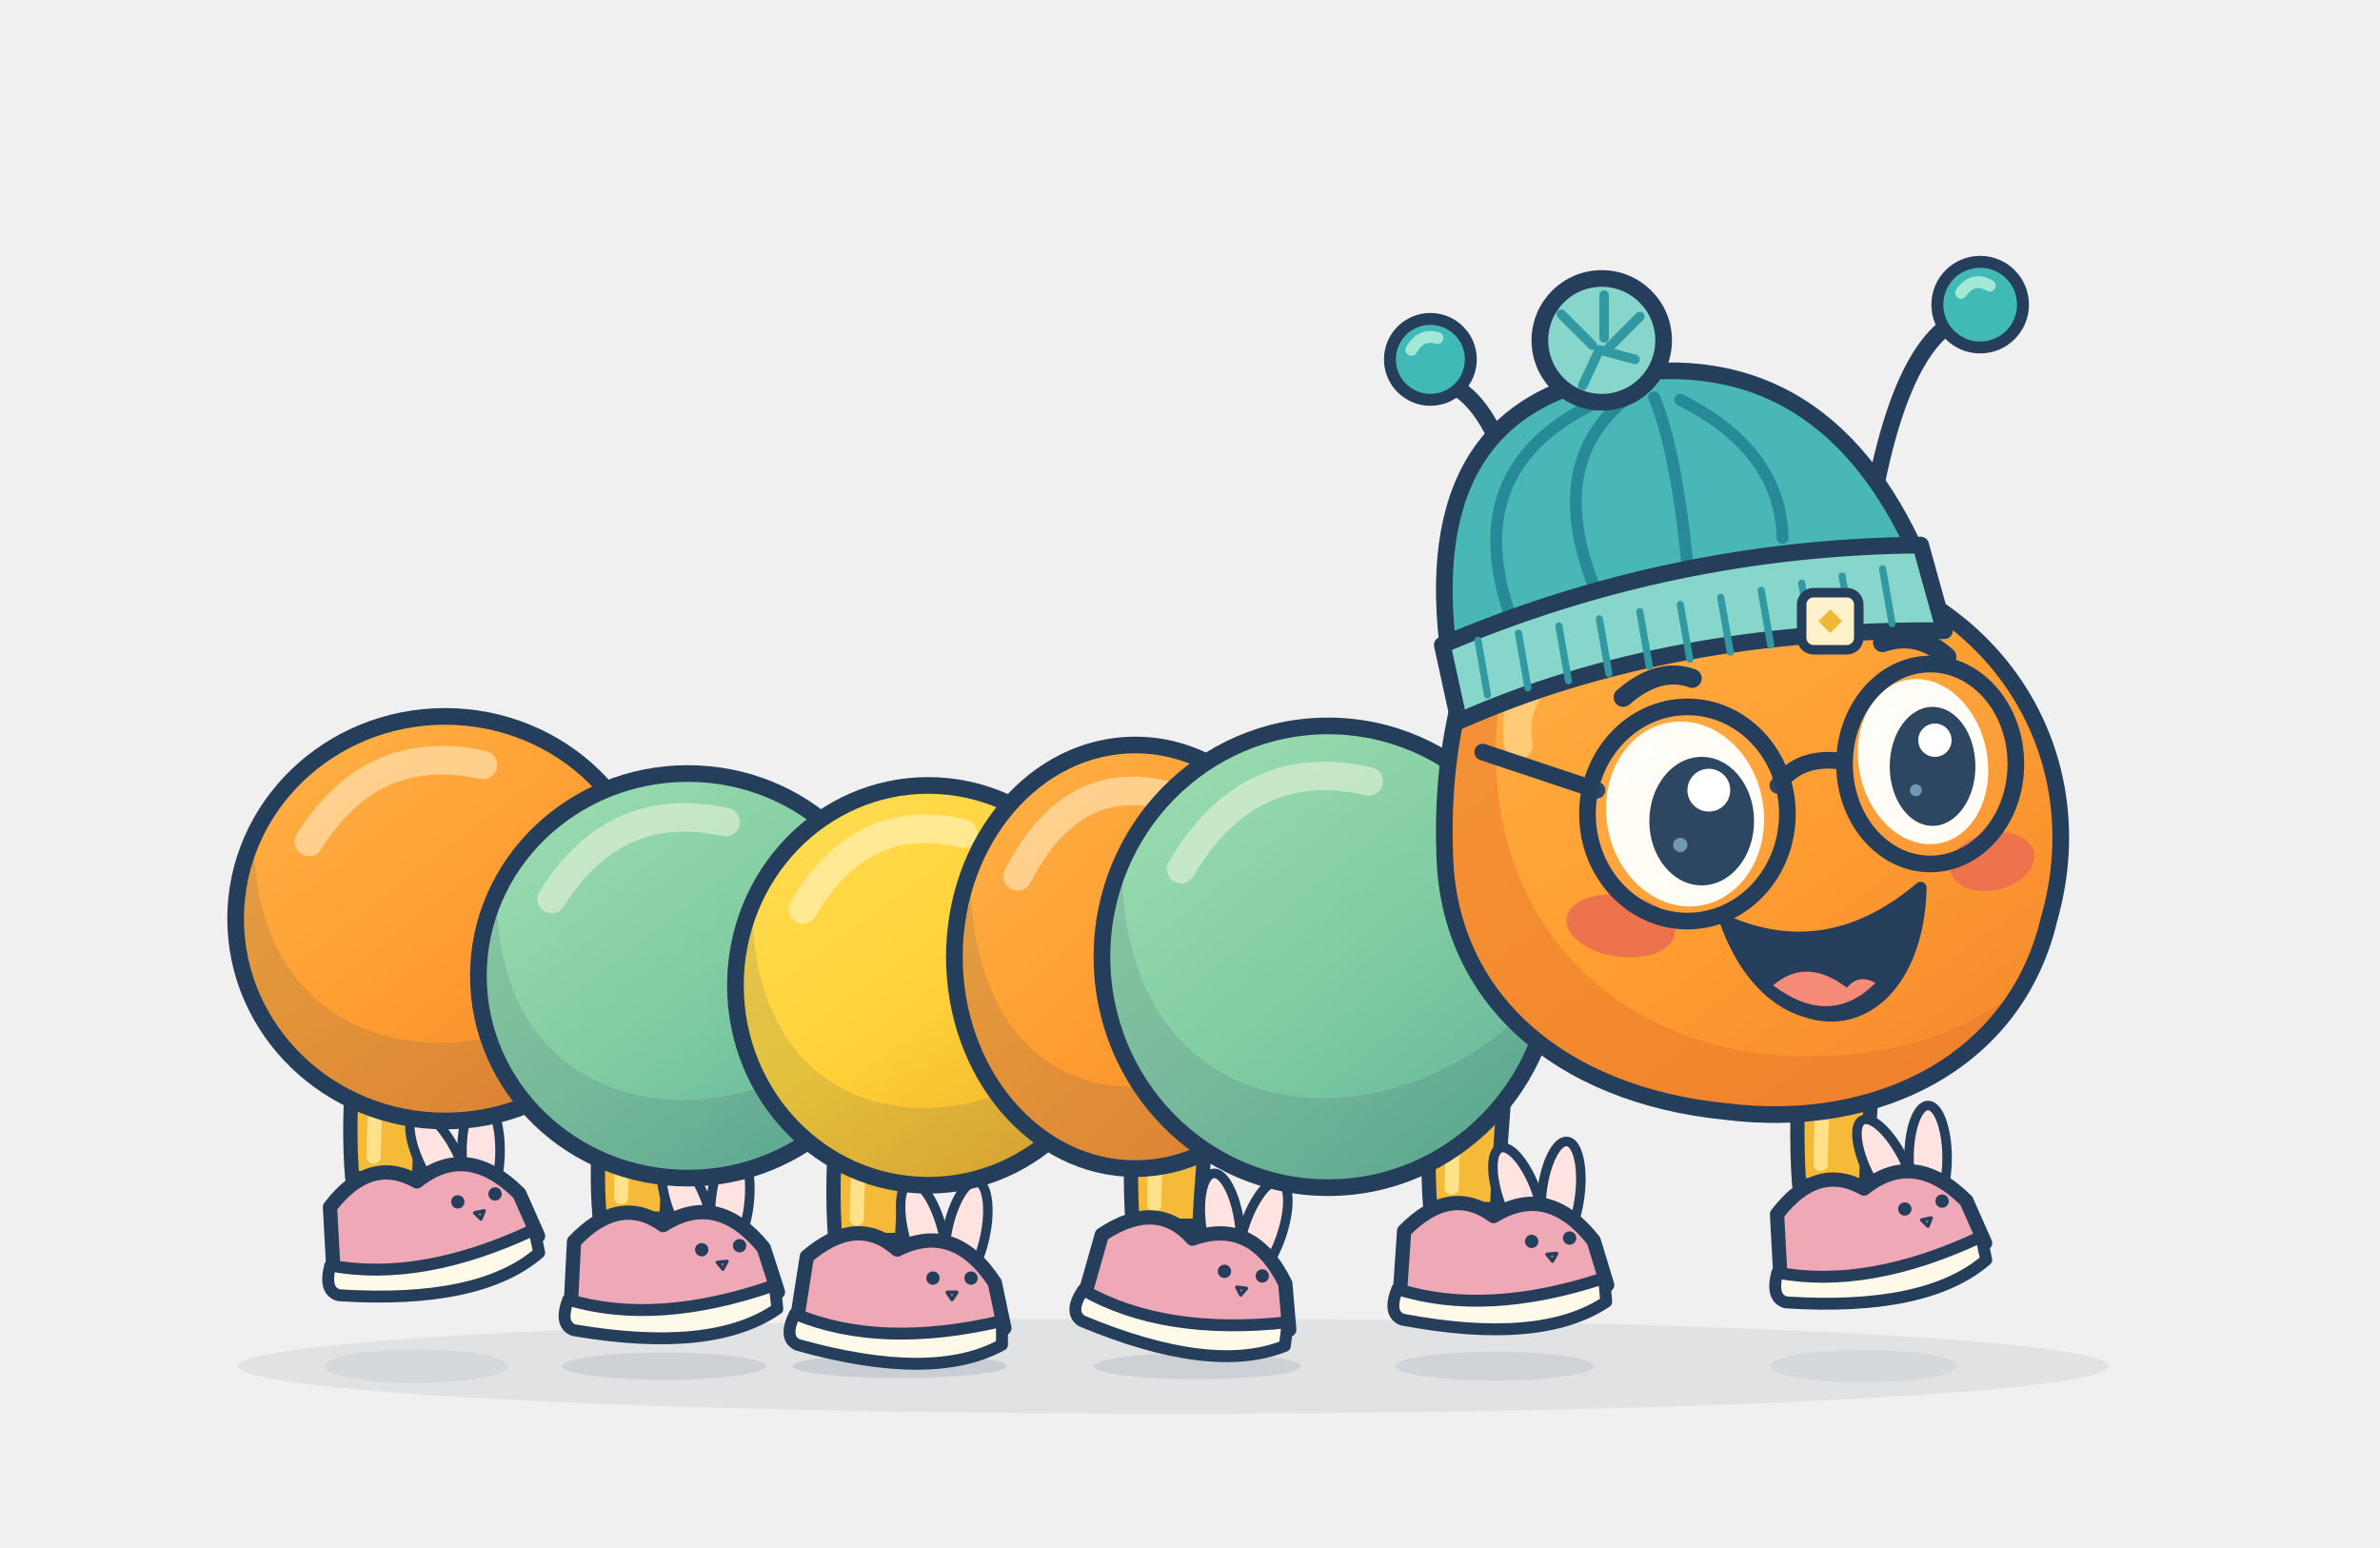
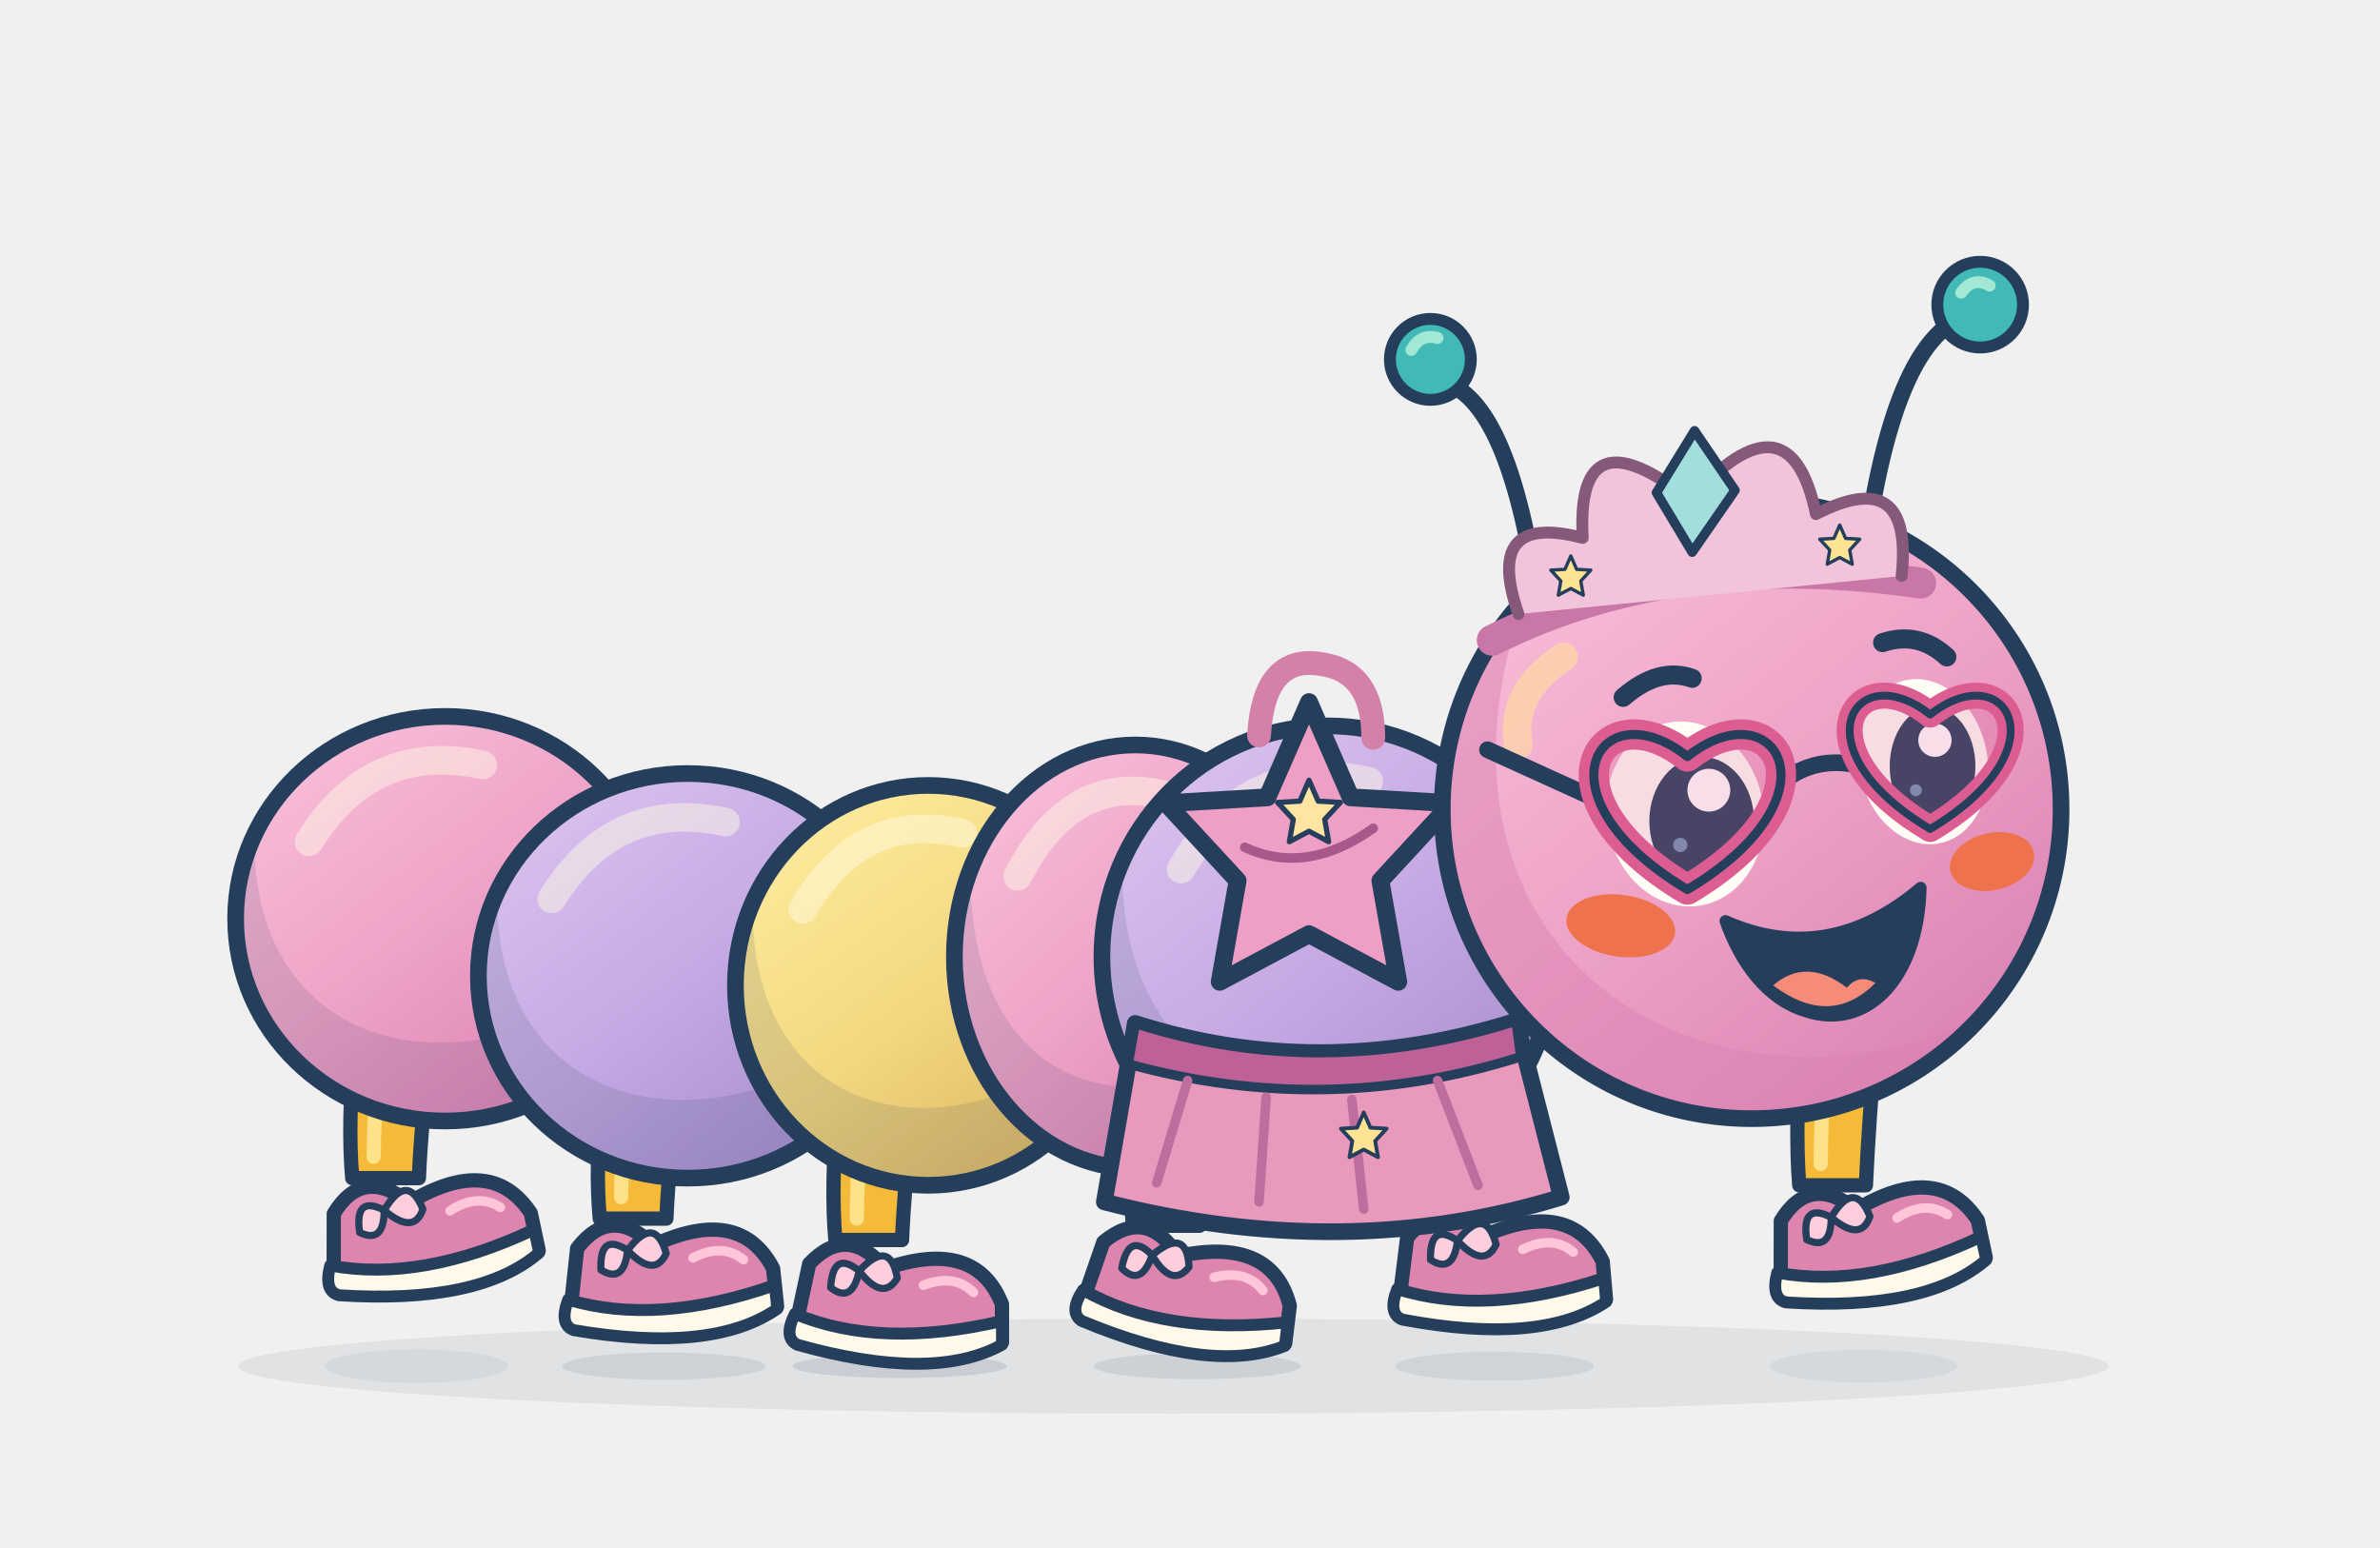
<svg xmlns="http://www.w3.org/2000/svg" width="1200" height="780" viewBox="0 0 1000 650" role="img" aria-labelledby="title desc">
  <defs>
    <linearGradient id="orange" x1="0" y1="0" x2=".8" y2="1">
-       <stop stop-color="#ffb449" />
-       <stop offset=".55" stop-color="#ff9e32" />
-       <stop offset="1" stop-color="#f58b2d" />
+       <stop stop-color="#fac4dd" />
+       <stop offset=".55" stop-color="#eea2c7" />
+       <stop offset="1" stop-color="#da81b2" />
    </linearGradient>
    <linearGradient id="mint" x1="0" y1="0" x2=".8" y2="1">
-       <stop stop-color="#a1dfb2" />
-       <stop offset=".55" stop-color="#83cda4" />
-       <stop offset="1" stop-color="#64b699" />
+       <stop stop-color="#dec7f2" />
+       <stop offset=".55" stop-color="#c5a9e4" />
+       <stop offset="1" stop-color="#a58cca" />
    </linearGradient>
    <linearGradient id="yellow" x1="0" y1="0" x2=".7" y2="1">
-       <stop stop-color="#ffdf57" />
-       <stop offset=".6" stop-color="#ffd137" />
-       <stop offset="1" stop-color="#f0b32b" />
+       <stop stop-color="#fff0a3" />
+       <stop offset=".6" stop-color="#f4d780" />
+       <stop offset="1" stop-color="#dfb966" />
    </linearGradient>
    <linearGradient id="shoe" x1="0" y1="0" x2=".7" y2="1">
      <stop stop-color="#4fbab8" />
      <stop offset="1" stop-color="#26949d" />
    </linearGradient>
    <linearGradient id="cap" x1="0" y1="0" x2="1" y2="1">
      <stop stop-color="#b4dc60" />
      <stop offset="1" stop-color="#85bb43" />
    </linearGradient>
    <clipPath id="face">
-       <path d="M616 285 C633 238 716 216 779 239 C846 260 879 323 861 386 C847 446 789 475 725 467 C655 460 608 419 607 358 C606 329 610 304 616 285Z" />
+       <circle cx="736" cy="340" r="130" />
    </clipPath>
  </defs>
  <ellipse cx="493" cy="574" rx="393" ry="20" fill="#243e5b" opacity=".08" />
  <ellipse cx="175" cy="574" rx="38.5" ry="7.08" fill="#243e5b" opacity="0.055" />
  <ellipse cx="279" cy="574" rx="42.75" ry="5.72" fill="#243e5b" opacity="0.098" />
  <ellipse cx="378" cy="574" rx="45" ry="5" fill="#243e5b" opacity="0.12" />
  <ellipse cx="503" cy="574" rx="43.5" ry="5.48" fill="#243e5b" opacity="0.105" />
  <ellipse cx="628" cy="574" rx="41.75" ry="6.04" fill="#243e5b" opacity="0.087" />
  <ellipse cx="783" cy="574" rx="39.25" ry="6.84" fill="#243e5b" opacity="0.062" />
+   <g id="cape" />
  <g id="legs-and-sneakers">
    <g transform="translate(172 524)" stroke="#243e5b" stroke-linejoin="round" stroke-linecap="round">
      <path d="M-23 -84 L9 -84 Q5 -53 4 -29 L-24 -29 Q-26 -52 -23 -84Z" fill="#f4ba38" stroke-width="6" />
      <path d="M-13 -76 Q-15 -53 -15 -38" fill="none" stroke="#ffe18a" stroke-width="6" />
      <g transform="rotate(-12 -10 -32)">
-         <ellipse cx="13" cy="-32" rx="8" ry="22" fill="#ffe4e2" stroke-width="4" transform="rotate(-15 13 -32)" />
-         <ellipse cx="31" cy="-32" rx="8" ry="22" fill="#ffe4e2" stroke-width="4" transform="rotate(12 31 -32)" />
-         <path d="M-36 -22 Q-15 -40 2 -25 Q26 -37 43 -11 L47 8 Q9 27 -41 10Z" fill="#efa9b6" stroke-width="6" />
-         <path d="M-41 2 Q-5 17 46 5 L46 15 Q17 31 -40 15 Q-46 12 -41 2Z" fill="#fff9e9" stroke-width="5" />
-         <circle cx="17" cy="-13" r="2.8" fill="#243e5b" stroke="none" />
-         <circle cx="33" cy="-13" r="2.8" fill="#243e5b" stroke="none" />
-         <path d="M23 -7 l4 0 -2 3Z" fill="#e77787" stroke-width="1.5" />
+         <path d="M-35 -19 Q-19 -36 -3 -17 Q35 -30 46 -2 L46 14 Q1 28 -41 9Z" fill="#dd85ae" stroke-width="6" />
+         <path d="M-41 2 Q-5 17 46 5 L46 15 Q17 31 -40 15 Q-46 12 -41 2Z" fill="#fff9e9" stroke-width="5" />
+         <path d="M-14 -16 Q-25 -25 -26 -9 Q-17 -2 -14 -16 Q-1 -30 2 -13 Q-4 -3 -14 -16Z" fill="#ffcedd" stroke-width="3" />
+         <path d="M13 -10 Q26 -15 34 -7" fill="none" stroke="#ffc5d9" stroke-width="4" />
      </g>
    </g>
    <g transform="translate(276 541)" stroke="#243e5b" stroke-linejoin="round" stroke-linecap="round">
      <path d="M-23 -76 L9 -76 Q5 -53 4 -29 L-24 -29 Q-26 -52 -23 -76Z" fill="#f4ba38" stroke-width="6" />
      <path d="M-13 -68 Q-15 -53 -15 -38" fill="none" stroke="#ffe18a" stroke-width="6" />
      <g transform="rotate(-6 -10 -32)">
-         <ellipse cx="13" cy="-32" rx="8" ry="22" fill="#ffe4e2" stroke-width="4" transform="rotate(-15 13 -32)" />
-         <ellipse cx="31" cy="-32" rx="8" ry="22" fill="#ffe4e2" stroke-width="4" transform="rotate(12 31 -32)" />
-         <path d="M-36 -22 Q-15 -40 2 -25 Q26 -37 43 -11 L47 8 Q9 27 -41 10Z" fill="#efa9b6" stroke-width="6" />
-         <path d="M-41 2 Q-5 17 46 5 L46 15 Q17 31 -40 15 Q-46 12 -41 2Z" fill="#fff9e9" stroke-width="5" />
-         <circle cx="17" cy="-13" r="2.8" fill="#243e5b" stroke="none" />
-         <circle cx="33" cy="-13" r="2.8" fill="#243e5b" stroke="none" />
-         <path d="M23 -7 l4 0 -2 3Z" fill="#e77787" stroke-width="1.5" />
+         <path d="M-35 -19 Q-19 -36 -3 -17 Q35 -30 46 -2 L46 14 Q1 28 -41 9Z" fill="#dd85ae" stroke-width="6" />
+         <path d="M-41 2 Q-5 17 46 5 L46 15 Q17 31 -40 15 Q-46 12 -41 2Z" fill="#fff9e9" stroke-width="5" />
+         <path d="M-14 -16 Q-25 -25 -26 -9 Q-17 -2 -14 -16 Q-1 -30 2 -13 Q-4 -3 -14 -16Z" fill="#ffcedd" stroke-width="3" />
+         <path d="M13 -10 Q26 -15 34 -7" fill="none" stroke="#ffc5d9" stroke-width="4" />
      </g>
    </g>
    <g transform="translate(375 550)" stroke="#243e5b" stroke-linejoin="round" stroke-linecap="round">
      <path d="M-23 -85 L9 -85 Q5 -53 4 -29 L-24 -29 Q-26 -52 -23 -85Z" fill="#f4ba38" stroke-width="6" />
      <path d="M-13 -77 Q-15 -53 -15 -38" fill="none" stroke="#ffe18a" stroke-width="6" />
      <g transform="rotate(0 -10 -32)">
-         <ellipse cx="13" cy="-32" rx="8" ry="22" fill="#ffe4e2" stroke-width="4" transform="rotate(-15 13 -32)" />
-         <ellipse cx="31" cy="-32" rx="8" ry="22" fill="#ffe4e2" stroke-width="4" transform="rotate(12 31 -32)" />
-         <path d="M-36 -22 Q-15 -40 2 -25 Q26 -37 43 -11 L47 8 Q9 27 -41 10Z" fill="#efa9b6" stroke-width="6" />
-         <path d="M-41 2 Q-5 17 46 5 L46 15 Q17 31 -40 15 Q-46 12 -41 2Z" fill="#fff9e9" stroke-width="5" />
-         <circle cx="17" cy="-13" r="2.8" fill="#243e5b" stroke="none" />
-         <circle cx="33" cy="-13" r="2.8" fill="#243e5b" stroke="none" />
-         <path d="M23 -7 l4 0 -2 3Z" fill="#e77787" stroke-width="1.5" />
+         <path d="M-35 -19 Q-19 -36 -3 -17 Q35 -30 46 -2 L46 14 Q1 28 -41 9Z" fill="#dd85ae" stroke-width="6" />
+         <path d="M-41 2 Q-5 17 46 5 L46 15 Q17 31 -40 15 Q-46 12 -41 2Z" fill="#fff9e9" stroke-width="5" />
+         <path d="M-14 -16 Q-25 -25 -26 -9 Q-17 -2 -14 -16 Q-1 -30 2 -13 Q-4 -3 -14 -16Z" fill="#ffcedd" stroke-width="3" />
+         <path d="M13 -10 Q26 -15 34 -7" fill="none" stroke="#ffc5d9" stroke-width="4" />
      </g>
    </g>
    <g transform="translate(500 544)" stroke="#243e5b" stroke-linejoin="round" stroke-linecap="round">
      <path d="M-23 -89 L9 -89 Q5 -53 4 -29 L-24 -29 Q-26 -52 -23 -89Z" fill="#f4ba38" stroke-width="6" />
      <path d="M-13 -81 Q-15 -53 -15 -38" fill="none" stroke="#ffe18a" stroke-width="6" />
      <g transform="rotate(7 -10 -32)">
-         <ellipse cx="13" cy="-32" rx="8" ry="22" fill="#ffe4e2" stroke-width="4" transform="rotate(-15 13 -32)" />
-         <ellipse cx="31" cy="-32" rx="8" ry="22" fill="#ffe4e2" stroke-width="4" transform="rotate(12 31 -32)" />
-         <path d="M-36 -22 Q-15 -40 2 -25 Q26 -37 43 -11 L47 8 Q9 27 -41 10Z" fill="#efa9b6" stroke-width="6" />
-         <path d="M-41 2 Q-5 17 46 5 L46 15 Q17 31 -40 15 Q-46 12 -41 2Z" fill="#fff9e9" stroke-width="5" />
-         <circle cx="17" cy="-13" r="2.8" fill="#243e5b" stroke="none" />
-         <circle cx="33" cy="-13" r="2.8" fill="#243e5b" stroke="none" />
-         <path d="M23 -7 l4 0 -2 3Z" fill="#e77787" stroke-width="1.5" />
+         <path d="M-35 -19 Q-19 -36 -3 -17 Q35 -30 46 -2 L46 14 Q1 28 -41 9Z" fill="#dd85ae" stroke-width="6" />
+         <path d="M-41 2 Q-5 17 46 5 L46 15 Q17 31 -40 15 Q-46 12 -41 2Z" fill="#fff9e9" stroke-width="5" />
+         <path d="M-14 -16 Q-25 -25 -26 -9 Q-17 -2 -14 -16 Q-1 -30 2 -13 Q-4 -3 -14 -16Z" fill="#ffcedd" stroke-width="3" />
+         <path d="M13 -10 Q26 -15 34 -7" fill="none" stroke="#ffc5d9" stroke-width="4" />
      </g>
    </g>
    <g transform="translate(625 537)" stroke="#243e5b" stroke-linejoin="round" stroke-linecap="round">
      <path d="M-23 -102 L9 -102 Q5 -53 4 -29 L-24 -29 Q-26 -52 -23 -102Z" fill="#f4ba38" stroke-width="6" />
      <path d="M-13 -94 Q-15 -53 -15 -38" fill="none" stroke="#ffe18a" stroke-width="6" />
      <g transform="rotate(-5 -10 -32)">
-         <ellipse cx="13" cy="-32" rx="8" ry="22" fill="#ffe4e2" stroke-width="4" transform="rotate(-15 13 -32)" />
-         <ellipse cx="31" cy="-32" rx="8" ry="22" fill="#ffe4e2" stroke-width="4" transform="rotate(12 31 -32)" />
-         <path d="M-36 -22 Q-15 -40 2 -25 Q26 -37 43 -11 L47 8 Q9 27 -41 10Z" fill="#efa9b6" stroke-width="6" />
-         <path d="M-41 2 Q-5 17 46 5 L46 15 Q17 31 -40 15 Q-46 12 -41 2Z" fill="#fff9e9" stroke-width="5" />
-         <circle cx="17" cy="-13" r="2.8" fill="#243e5b" stroke="none" />
-         <circle cx="33" cy="-13" r="2.8" fill="#243e5b" stroke="none" />
-         <path d="M23 -7 l4 0 -2 3Z" fill="#e77787" stroke-width="1.5" />
+         <path d="M-35 -19 Q-19 -36 -3 -17 Q35 -30 46 -2 L46 14 Q1 28 -41 9Z" fill="#dd85ae" stroke-width="6" />
+         <path d="M-41 2 Q-5 17 46 5 L46 15 Q17 31 -40 15 Q-46 12 -41 2Z" fill="#fff9e9" stroke-width="5" />
+         <path d="M-14 -16 Q-25 -25 -26 -9 Q-17 -2 -14 -16 Q-1 -30 2 -13 Q-4 -3 -14 -16Z" fill="#ffcedd" stroke-width="3" />
+         <path d="M13 -10 Q26 -15 34 -7" fill="none" stroke="#ffc5d9" stroke-width="4" />
      </g>
    </g>
    <g transform="translate(780 527)" stroke="#243e5b" stroke-linejoin="round" stroke-linecap="round">
      <path d="M-23 -102 L9 -102 Q5 -53 4 -29 L-24 -29 Q-26 -52 -23 -102Z" fill="#f4ba38" stroke-width="6" />
      <path d="M-13 -94 Q-15 -53 -15 -38" fill="none" stroke="#ffe18a" stroke-width="6" />
      <g transform="rotate(-12 -10 -32)">
-         <ellipse cx="13" cy="-32" rx="8" ry="22" fill="#ffe4e2" stroke-width="4" transform="rotate(-15 13 -32)" />
-         <ellipse cx="31" cy="-32" rx="8" ry="22" fill="#ffe4e2" stroke-width="4" transform="rotate(12 31 -32)" />
-         <path d="M-36 -22 Q-15 -40 2 -25 Q26 -37 43 -11 L47 8 Q9 27 -41 10Z" fill="#efa9b6" stroke-width="6" />
-         <path d="M-41 2 Q-5 17 46 5 L46 15 Q17 31 -40 15 Q-46 12 -41 2Z" fill="#fff9e9" stroke-width="5" />
-         <circle cx="17" cy="-13" r="2.8" fill="#243e5b" stroke="none" />
-         <circle cx="33" cy="-13" r="2.8" fill="#243e5b" stroke="none" />
-         <path d="M23 -7 l4 0 -2 3Z" fill="#e77787" stroke-width="1.5" />
+         <path d="M-35 -19 Q-19 -36 -3 -17 Q35 -30 46 -2 L46 14 Q1 28 -41 9Z" fill="#dd85ae" stroke-width="6" />
+         <path d="M-41 2 Q-5 17 46 5 L46 15 Q17 31 -40 15 Q-46 12 -41 2Z" fill="#fff9e9" stroke-width="5" />
+         <path d="M-14 -16 Q-25 -25 -26 -9 Q-17 -2 -14 -16 Q-1 -30 2 -13 Q-4 -3 -14 -16Z" fill="#ffcedd" stroke-width="3" />
+         <path d="M13 -10 Q26 -15 34 -7" fill="none" stroke="#ffc5d9" stroke-width="4" />
      </g>
    </g>
  </g>
  <g id="body">
    <g id="tail" transform="translate(187 386)">
      <defs>
        <clipPath id="clip-tail">
          <ellipse rx="88" ry="85" />
        </clipPath>
      </defs>
      <ellipse rx="88" ry="85" fill="url(#orange)" />
      <g clip-path="url(#clip-tail)">
        <path d="M-79.2 -51 C-92.4 68 26.4 76.5 83.6 12.75 L123.2 110.5 H-123.2Z" fill="#243e5b" opacity=".13" />
        <path d="M-57.2 -32.3 Q-30.8 -74.8 15.84 -64.6" fill="none" stroke="#fffbe3" stroke-opacity=".48" stroke-width="12" stroke-linecap="round" />
      </g>
      <ellipse rx="88" ry="85" fill="none" stroke="#243e5b" stroke-width="7" />
    </g>
    <g id="mint-back" transform="translate(289 410)">
      <defs>
        <clipPath id="clip-mint-back">
          <ellipse rx="88" ry="85" />
        </clipPath>
      </defs>
      <ellipse rx="88" ry="85" fill="url(#mint)" />
      <g clip-path="url(#clip-mint-back)">
        <path d="M-79.2 -51 C-92.4 68 26.4 76.5 83.6 12.75 L123.2 110.5 H-123.2Z" fill="#243e5b" opacity=".13" />
        <path d="M-57.2 -32.3 Q-30.8 -74.8 15.84 -64.6" fill="none" stroke="#fffbe3" stroke-opacity=".48" stroke-width="12" stroke-linecap="round" />
      </g>
      <ellipse rx="88" ry="85" fill="none" stroke="#243e5b" stroke-width="7" />
    </g>
    <g id="yellow-middle" transform="translate(390 414)">
      <defs>
        <clipPath id="clip-yellow-middle">
          <ellipse rx="81" ry="84" />
        </clipPath>
      </defs>
      <ellipse rx="81" ry="84" fill="url(#yellow)" />
      <g clip-path="url(#clip-yellow-middle)">
        <path d="M-72.9 -50.4 C-85.05 67.2 24.3 75.6 76.95 12.6 L113.4 109.2 H-113.4Z" fill="#243e5b" opacity=".13" />
        <path d="M-52.65 -31.92 Q-28.35 -73.92 14.58 -63.84" fill="none" stroke="#fffbe3" stroke-opacity=".48" stroke-width="12" stroke-linecap="round" />
      </g>
      <ellipse rx="81" ry="84" fill="none" stroke="#243e5b" stroke-width="7" />
    </g>
    <g id="orange-middle" transform="translate(477 402)">
      <defs>
        <clipPath id="clip-orange-middle">
          <ellipse rx="76" ry="89" />
        </clipPath>
      </defs>
      <ellipse rx="76" ry="89" fill="url(#orange)" />
      <g clip-path="url(#clip-orange-middle)">
        <path d="M-68.4 -53.4 C-79.8 71.2 22.8 80.1 72.2 13.35 L106.4 115.7 H-106.4Z" fill="#243e5b" opacity=".13" />
        <path d="M-49.4 -33.82 Q-26.6 -78.32 13.68 -67.64" fill="none" stroke="#fffbe3" stroke-opacity=".48" stroke-width="12" stroke-linecap="round" />
      </g>
      <ellipse rx="76" ry="89" fill="none" stroke="#243e5b" stroke-width="7" />
    </g>
    <g id="mint-front" transform="translate(558 402)">
      <defs>
        <clipPath id="clip-mint-front">
          <ellipse rx="95" ry="97" />
        </clipPath>
      </defs>
      <ellipse rx="95" ry="97" fill="url(#mint)" />
      <g clip-path="url(#clip-mint-front)">
        <path d="M-85.5 -58.2 C-99.75 77.6 28.5 87.3 90.25 14.55 L133 126.1 H-133Z" fill="#243e5b" opacity=".13" />
        <path d="M-61.75 -36.86 Q-33.25 -85.36 17.1 -73.72" fill="none" stroke="#fffbe3" stroke-opacity=".48" stroke-width="12" stroke-linecap="round" />
      </g>
      <ellipse rx="95" ry="97" fill="none" stroke="#243e5b" stroke-width="7" />
    </g>
  </g>
  <g id="antennae" stroke="#243e5b" stroke-width="7" stroke-linecap="round">
    <path d="M649 275 Q638 172 608 161 M780 265 Q790 150 823 134" fill="none" />
    <circle cx="601" cy="151" r="17" fill="#40b9b7" stroke-width="5" />
    <circle cx="832" cy="128" r="18" fill="#40b9b7" stroke-width="5" />
    <path d="M593 147 Q597 140 604 142 M824 123 Q829 116 836 120" fill="none" stroke="#a3e7d5" stroke-width="5" />
  </g>
-   <g id="backpack" />
+   <g id="clothing">
+     <g stroke="#243e5b" stroke-width="7" stroke-linejoin="round" stroke-linecap="round">
+       <path d="M477 430 Q555 455 637 429 L656 503 Q565 531 464 505Z" fill="#e99abc" />
+       <path d="M477 430 Q555 455 637 429 L639 444 Q557 470 474 447Z" fill="#bd6197" stroke-width="4" />
+       <path d="M499 454 l-13 43 M532 461 l-3 44 M568 462 l5 46 M604 454 l17 44" fill="none" stroke="#bf6d9e" stroke-width="4" />
+       <path transform="translate(573 477) scale(0.4)" d="M0 -24 L7 -8 L24 -7 L12 6 L15 23 L0 15 L-15 23 L-12 6 L-24 -7 L-7 -8Z" fill="#ffe394" stroke-width="4" />
+     </g>
+   </g>
+   <g id="backpack">
+     <g stroke="#243e5b" stroke-width="7" stroke-linejoin="round" stroke-linecap="round">
+       <path d="M529 309 Q531 275 555 279 Q577 282 577 310" fill="none" stroke="#d481aa" stroke-width="10" />
+       <path transform="translate(550 355) scale(2.5)" d="M0 -24 L7 -8 L24 -7 L12 6 L15 23 L0 15 L-15 23 L-12 6 L-24 -7 L-7 -8Z" fill="#ef9fc5" stroke-width="3" />
+       <path d="M523 356 Q549 368 577 348" fill="none" stroke="#a9588c" stroke-width="4" />
+       <path transform="translate(550 341) scale(0.55)" d="M0 -24 L7 -8 L24 -7 L12 6 L15 23 L0 15 L-15 23 L-12 6 L-24 -7 L-7 -8Z" fill="#ffe5a1" stroke-width="4" />
+     </g>
+   </g>
  <g id="head" stroke-linecap="round" stroke-linejoin="round">
-     <path d="M616 285 C633 238 716 216 779 239 C846 260 879 323 861 386 C847 446 789 475 725 467 C655 460 608 419 607 358 C606 329 610 304 616 285Z" fill="url(#orange)" />
+     <circle cx="736" cy="340" r="130" fill="url(#orange)" />
    <g clip-path="url(#face)">
-       <path d="M638 259 C599 382 686 463 797 440 C836 431 862 408 877 382 L889 496 L588 499 L580 240Z" fill="#e8752b" opacity=".48" />
+       <path d="M638 259 C599 382 686 463 797 440 C836 431 862 408 877 382 L889 496 L588 499 L580 240Z" fill="#da81b2" opacity=".48" />
      <path d="M638 313 Q634 291 657 276" fill="none" stroke="#ffe09a" stroke-width="12" opacity=".6" />
    </g>
-     <path d="M616 285 C633 238 716 216 779 239 C846 260 879 323 861 386 C847 446 789 475 725 467 C655 460 608 419 607 358 C606 329 610 304 616 285Z" fill="none" stroke="#243e5b" stroke-width="7" />
+     <circle cx="736" cy="340" r="130" fill="none" stroke="#243e5b" stroke-width="7" />
    <g id="eyes">
      <ellipse cx="708" cy="342" rx="33" ry="39" fill="#fffdf6" transform="rotate(-10 708 342)" />
      <ellipse cx="808" cy="320" rx="27" ry="35" fill="#fffdf6" transform="rotate(-12 808 320)" />
      <ellipse cx="715" cy="345" rx="22" ry="27" fill="#243e5b" />
      <ellipse cx="812" cy="322" rx="18" ry="25" fill="#243e5b" />
      <circle cx="718" cy="332" r="9" fill="white" />
      <circle cx="813" cy="311" r="7" fill="white" />
      <circle cx="706" cy="355" r="3" fill="#6b94b1" />
      <circle cx="805" cy="332" r="2.5" fill="#6b94b1" />
      <path d="M682 293 Q697 280 711 285 M791 270 Q806 265 818 276" fill="none" stroke="#243e5b" stroke-width="8" />
    </g>
    <ellipse cx="681" cy="389" rx="23" ry="13" fill="#ee724b" transform="rotate(8 681 389)" />
    <ellipse cx="837" cy="362" rx="18" ry="12" fill="#ee724b" transform="rotate(-13 837 362)" />
-     <path d="M725 387 Q768 406 807 373 C806 413 783 433 759 425 C742 420 731 404 725 387Z" fill="#243e5b" stroke="#243e5b" stroke-width="5" />
-     <path d="M745 414 Q759 402 776 415 Q781 409 788 413 Q769 432 745 414Z" fill="#f58b78" />
+     <g id="mouth">
+       <path d="M725 387 Q768 406 807 373 C806 413 783 433 759 425 C742 420 731 404 725 387Z" fill="#243e5b" stroke="#243e5b" stroke-width="5" />
+       <path d="M745 414 Q759 402 776 415 Q781 409 788 413 Q769 432 745 414Z" fill="#f58b78" />
+     </g>
  </g>
  <g id="face-accessory">
    <g stroke="#243e5b" stroke-width="7" stroke-linejoin="round" stroke-linecap="round">
-       <path d="M671 332 L623 316 M747 330 Q756 317 775 320" fill="none" />
-       <ellipse cx="709" cy="342" rx="42" ry="45" fill="#fff" fill-opacity=".04" />
-       <ellipse cx="811" cy="321" rx="36" ry="42" fill="#fff" fill-opacity=".04" />
-       <path d="M682 328 l10 -13 M787 309 l9 -10" stroke="white" stroke-width="4" opacity=".8" />
+       <path d="M669 335 L625 315 M745 332 Q759 318 778 321" fill="none" />
+       <g transform="translate(709 342) scale(1.27)">
+         <path d="M0 25 C-52 -6 -29 -42 0 -19 C29 -42 52 -6 0 25Z" fill="#db5d91" fill-opacity=".20" stroke="#db5d91" stroke-width="10" />
+         <path d="M0 25 C-52 -6 -29 -42 0 -19 C29 -42 52 -6 0 25Z" fill="none" stroke-width="3" />
+       </g>
+       <g transform="translate(811 321) scale(1.0922)">
+         <path d="M0 25 C-52 -6 -29 -42 0 -19 C29 -42 52 -6 0 25Z" fill="#db5d91" fill-opacity=".20" stroke="#db5d91" stroke-width="10" />
+         <path d="M0 25 C-52 -6 -29 -42 0 -19 C29 -42 52 -6 0 25Z" fill="none" stroke-width="3" />
+       </g>
    </g>
  </g>
  <g id="jockey">
    <g stroke="#243e5b" stroke-width="7" stroke-linejoin="round" stroke-linecap="round">
-       <path d="M610 283 Q592 174 677 158 Q769 142 809 241Z" fill="#49b7b7" />
-       <path d="M634 257 Q614 197 669 170 M670 247 Q649 194 684 167 M709 237 Q704 188 695 167 M749 226 Q748 189 706 168" fill="none" stroke="#278b97" stroke-width="5" />
-       <path d="M606 271 Q702 230 807 229 L817 265 Q701 264 613 303Z" fill="#87d6cb" />
-       <path d="M621 269 l4 23" stroke="#3299a2" stroke-width="3" />
-       <path d="M638 266 l4 23" stroke="#3299a2" stroke-width="3" />
-       <path d="M655 263 l4 23" stroke="#3299a2" stroke-width="3" />
-       <path d="M672 260 l4 23" stroke="#3299a2" stroke-width="3" />
-       <path d="M689 257 l4 23" stroke="#3299a2" stroke-width="3" />
-       <path d="M706 254 l4 23" stroke="#3299a2" stroke-width="3" />
-       <path d="M723 251 l4 23" stroke="#3299a2" stroke-width="3" />
-       <path d="M740 248 l4 23" stroke="#3299a2" stroke-width="3" />
-       <path d="M757 245 l4 23" stroke="#3299a2" stroke-width="3" />
-       <path d="M774 242 l4 23" stroke="#3299a2" stroke-width="3" />
-       <path d="M791 239 l4 23" stroke="#3299a2" stroke-width="3" />
-       <circle cx="673" cy="143" r="26" fill="#87d6cb" />
-       <path d="M656 132 l13 13 M674 124 v18 M689 133 l-13 13 M687 151 l-15 -4 M665 162 l7 -15" stroke="#3299a2" stroke-width="4" />
-       <rect x="757" y="249" width="24" height="24" rx="5" fill="#fff2ca" stroke-width="4" />
-       <path d="M764 261 l5 -5 5 5 -5 5Z" fill="#efb936" stroke="none" />
+       <path d="M627 269 Q705 230 807 245" stroke="#c977a6" stroke-width="13" fill="none" />
+       <path d="M638 258 Q623 215 665 226 Q662 172 710 210 Q752 163 763 216 Q804 195 799 242" fill="#f2c4dc" stroke="#865879" stroke-width="5" />
+       <path d="M711 232 l-15 -25 16 -26 17 25Z" fill="#a2dedc" stroke-width="4" />
+       <path transform="translate(660 242) scale(0.35)" d="M0 -24 L7 -8 L24 -7 L12 6 L15 23 L0 15 L-15 23 L-12 6 L-24 -7 L-7 -8Z" fill="#ffe394" stroke-width="4" />
+       <path transform="translate(773 229) scale(0.35)" d="M0 -24 L7 -8 L24 -7 L12 6 L15 23 L0 15 L-15 23 L-12 6 L-24 -7 L-7 -8Z" fill="#ffe394" stroke-width="4" />
    </g>
  </g>
</svg>
